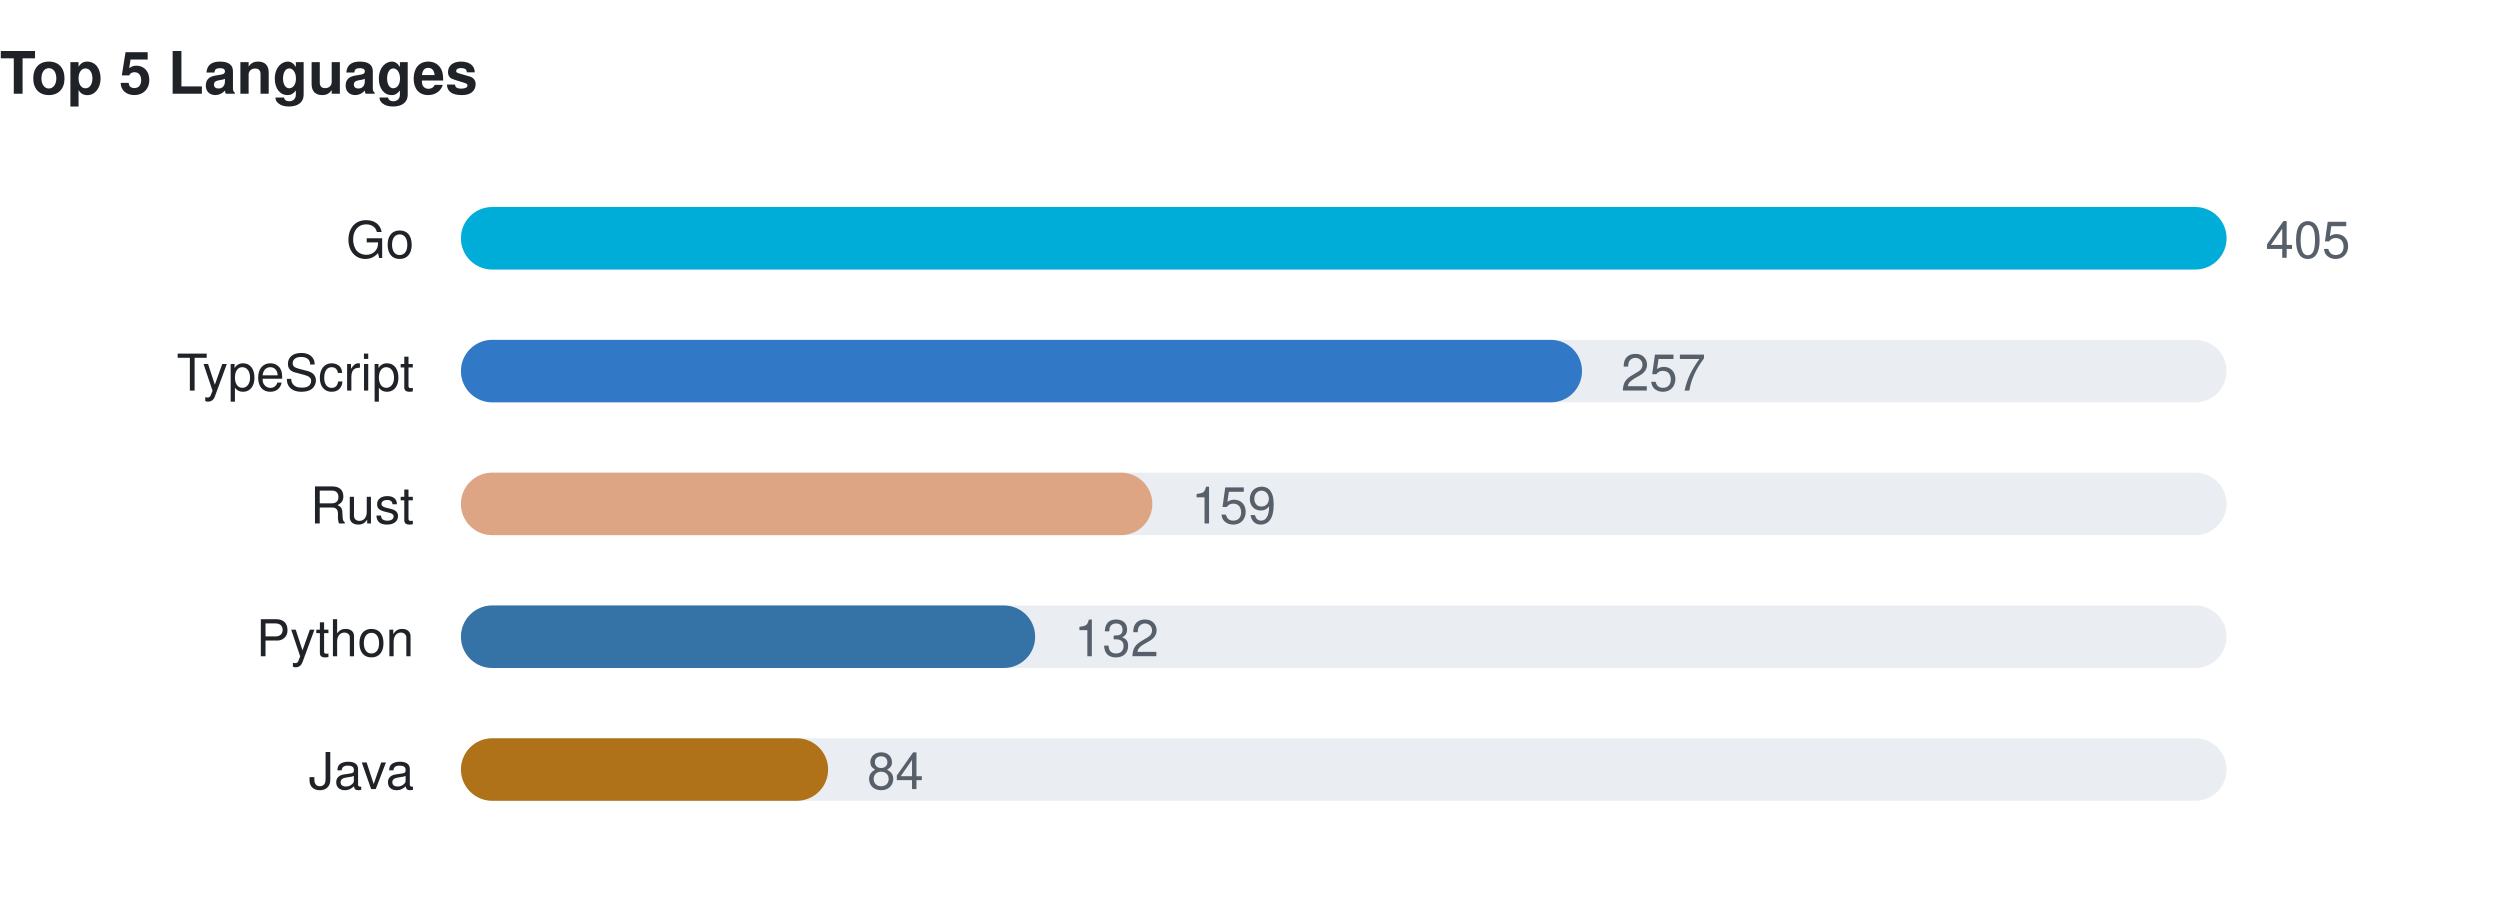
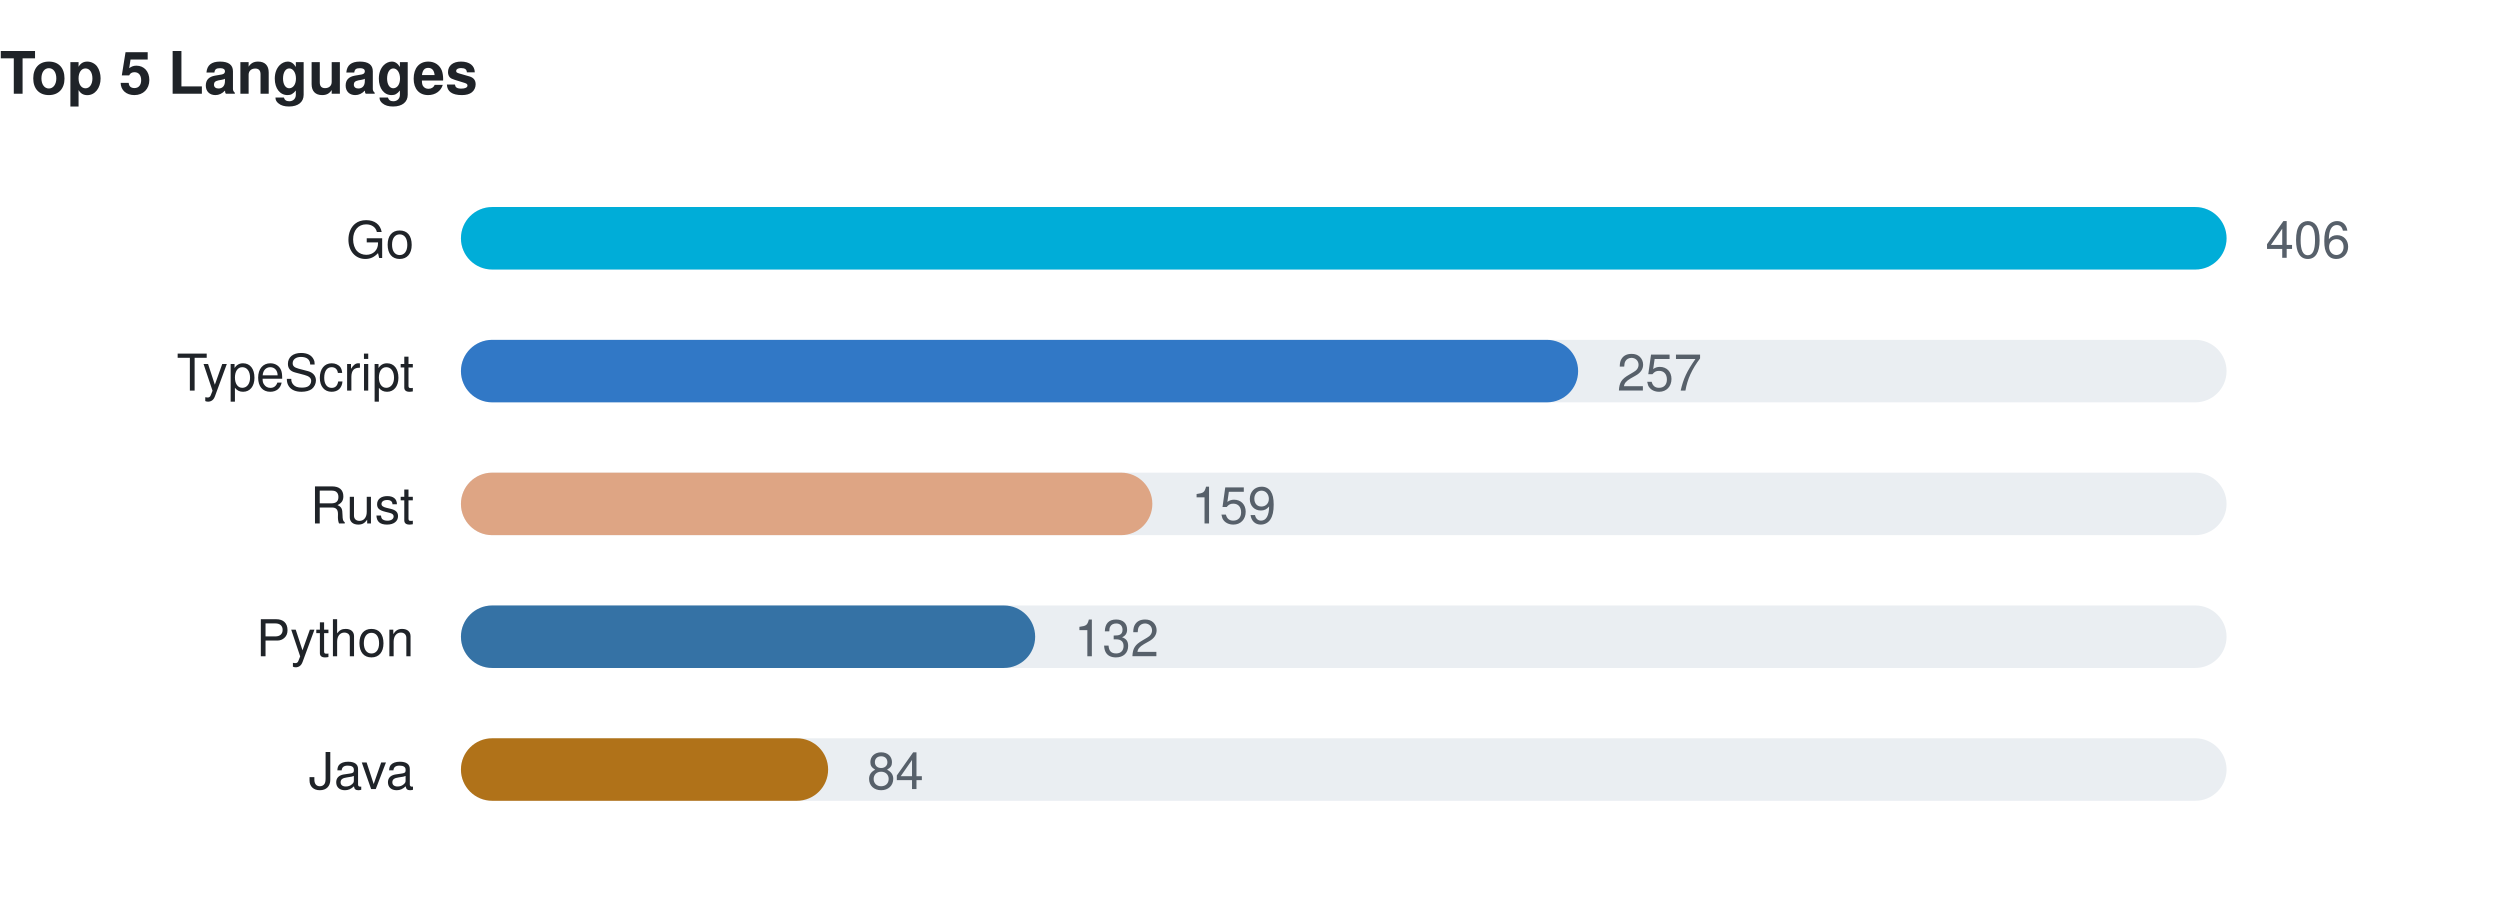
- <svg xmlns="http://www.w3.org/2000/svg" width="640" height="230" viewBox="0 0 640 230" role="img" aria-label="Top languages by solved problems: Go 405, TypeScript 257, Rust 159, Python 132, Java 84">
+ <svg xmlns="http://www.w3.org/2000/svg" width="640" height="230" viewBox="0 0 640 230" role="img" aria-label="Top languages by solved problems: Go 406, TypeScript 257, Rust 159, Python 132, Java 84">
  <style>
    text { font-family: -apple-system, BlinkMacSystemFont, "Segoe UI", Helvetica, Arial, sans-serif; }
    .title { font-size: 15px; font-weight: 600; fill: #1f2328; }
    .label { font-size: 13px; fill: #1f2328; }
    .count { font-size: 13px; fill: #57606a; }
    .track { fill: #eaeef2; }
    @media (prefers-color-scheme: dark) {
      .title { fill: #e6edf3; }
      .label { fill: #e6edf3; }
      .count { fill: #8b949e; }
      .track { fill: #30363d; }
    }
  </style>
  <text x="0" y="24" class="title">Top 5 Languages</text>
  <g transform="translate(0,44)">
    <text x="106" y="22.0" text-anchor="end" class="label">Go</text>
    <rect x="118" y="9.0" width="452" height="16" rx="8" class="track" />
    <rect x="118" y="9.0" width="452" height="16" rx="8" fill="#00ADD8" />
-     <text x="580" y="22.0" class="count">405</text>
+     <text x="580" y="22.0" class="count">406</text>
  </g>
  <g transform="translate(0,78)">
    <text x="106" y="22.0" text-anchor="end" class="label">TypeScript</text>
    <rect x="118" y="9.0" width="452" height="16" rx="8" class="track" />
-     <rect x="118" y="9.0" width="287" height="16" rx="8" fill="#3178C6" />
-     <text x="415" y="22.0" class="count">257</text>
+     <rect x="118" y="9.0" width="286" height="16" rx="8" fill="#3178C6" />
+     <text x="414" y="22.0" class="count">257</text>
  </g>
  <g transform="translate(0,112)">
    <text x="106" y="22.0" text-anchor="end" class="label">Rust</text>
    <rect x="118" y="9.0" width="452" height="16" rx="8" class="track" />
    <rect x="118" y="9.0" width="177" height="16" rx="8" fill="#DEA584" />
    <text x="305" y="22.0" class="count">159</text>
  </g>
  <g transform="translate(0,146)">
    <text x="106" y="22.0" text-anchor="end" class="label">Python</text>
    <rect x="118" y="9.0" width="452" height="16" rx="8" class="track" />
    <rect x="118" y="9.0" width="147" height="16" rx="8" fill="#3572A5" />
    <text x="275" y="22.0" class="count">132</text>
  </g>
  <g transform="translate(0,180)">
    <text x="106" y="22.0" text-anchor="end" class="label">Java</text>
    <rect x="118" y="9.0" width="452" height="16" rx="8" class="track" />
    <rect x="118" y="9.0" width="94" height="16" rx="8" fill="#B07219" />
    <text x="222" y="22.0" class="count">84</text>
  </g>
</svg>
